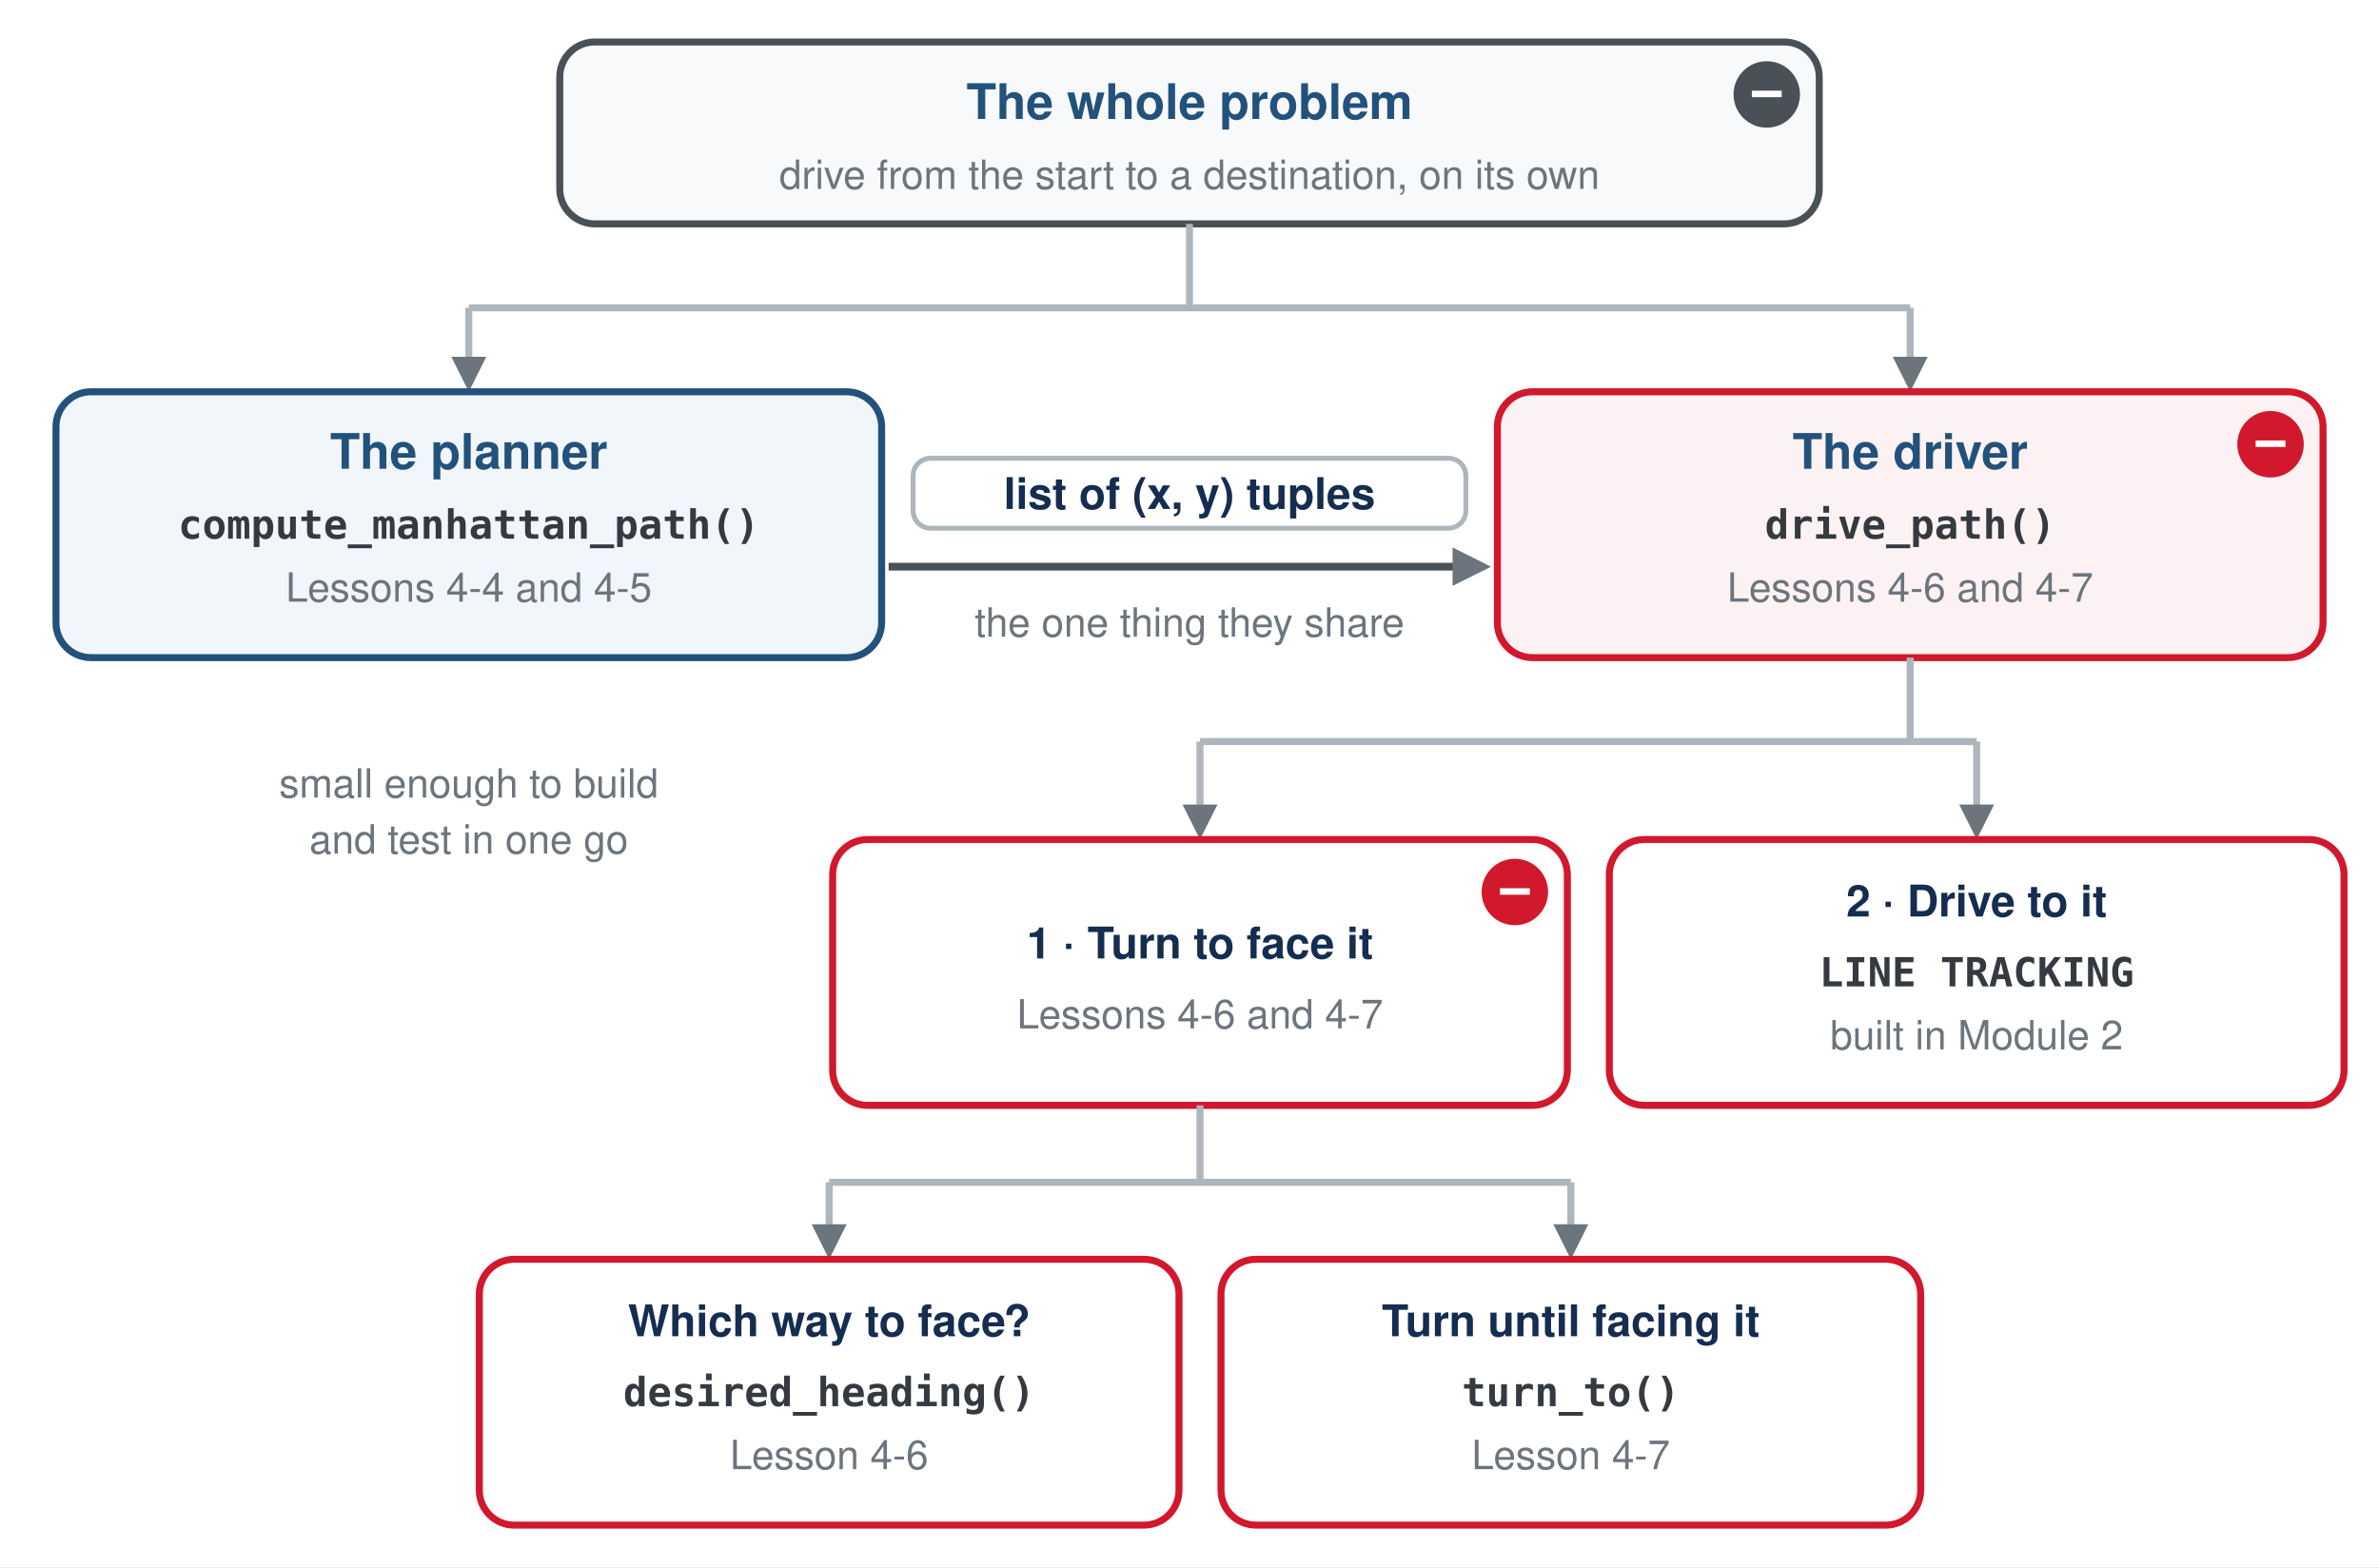
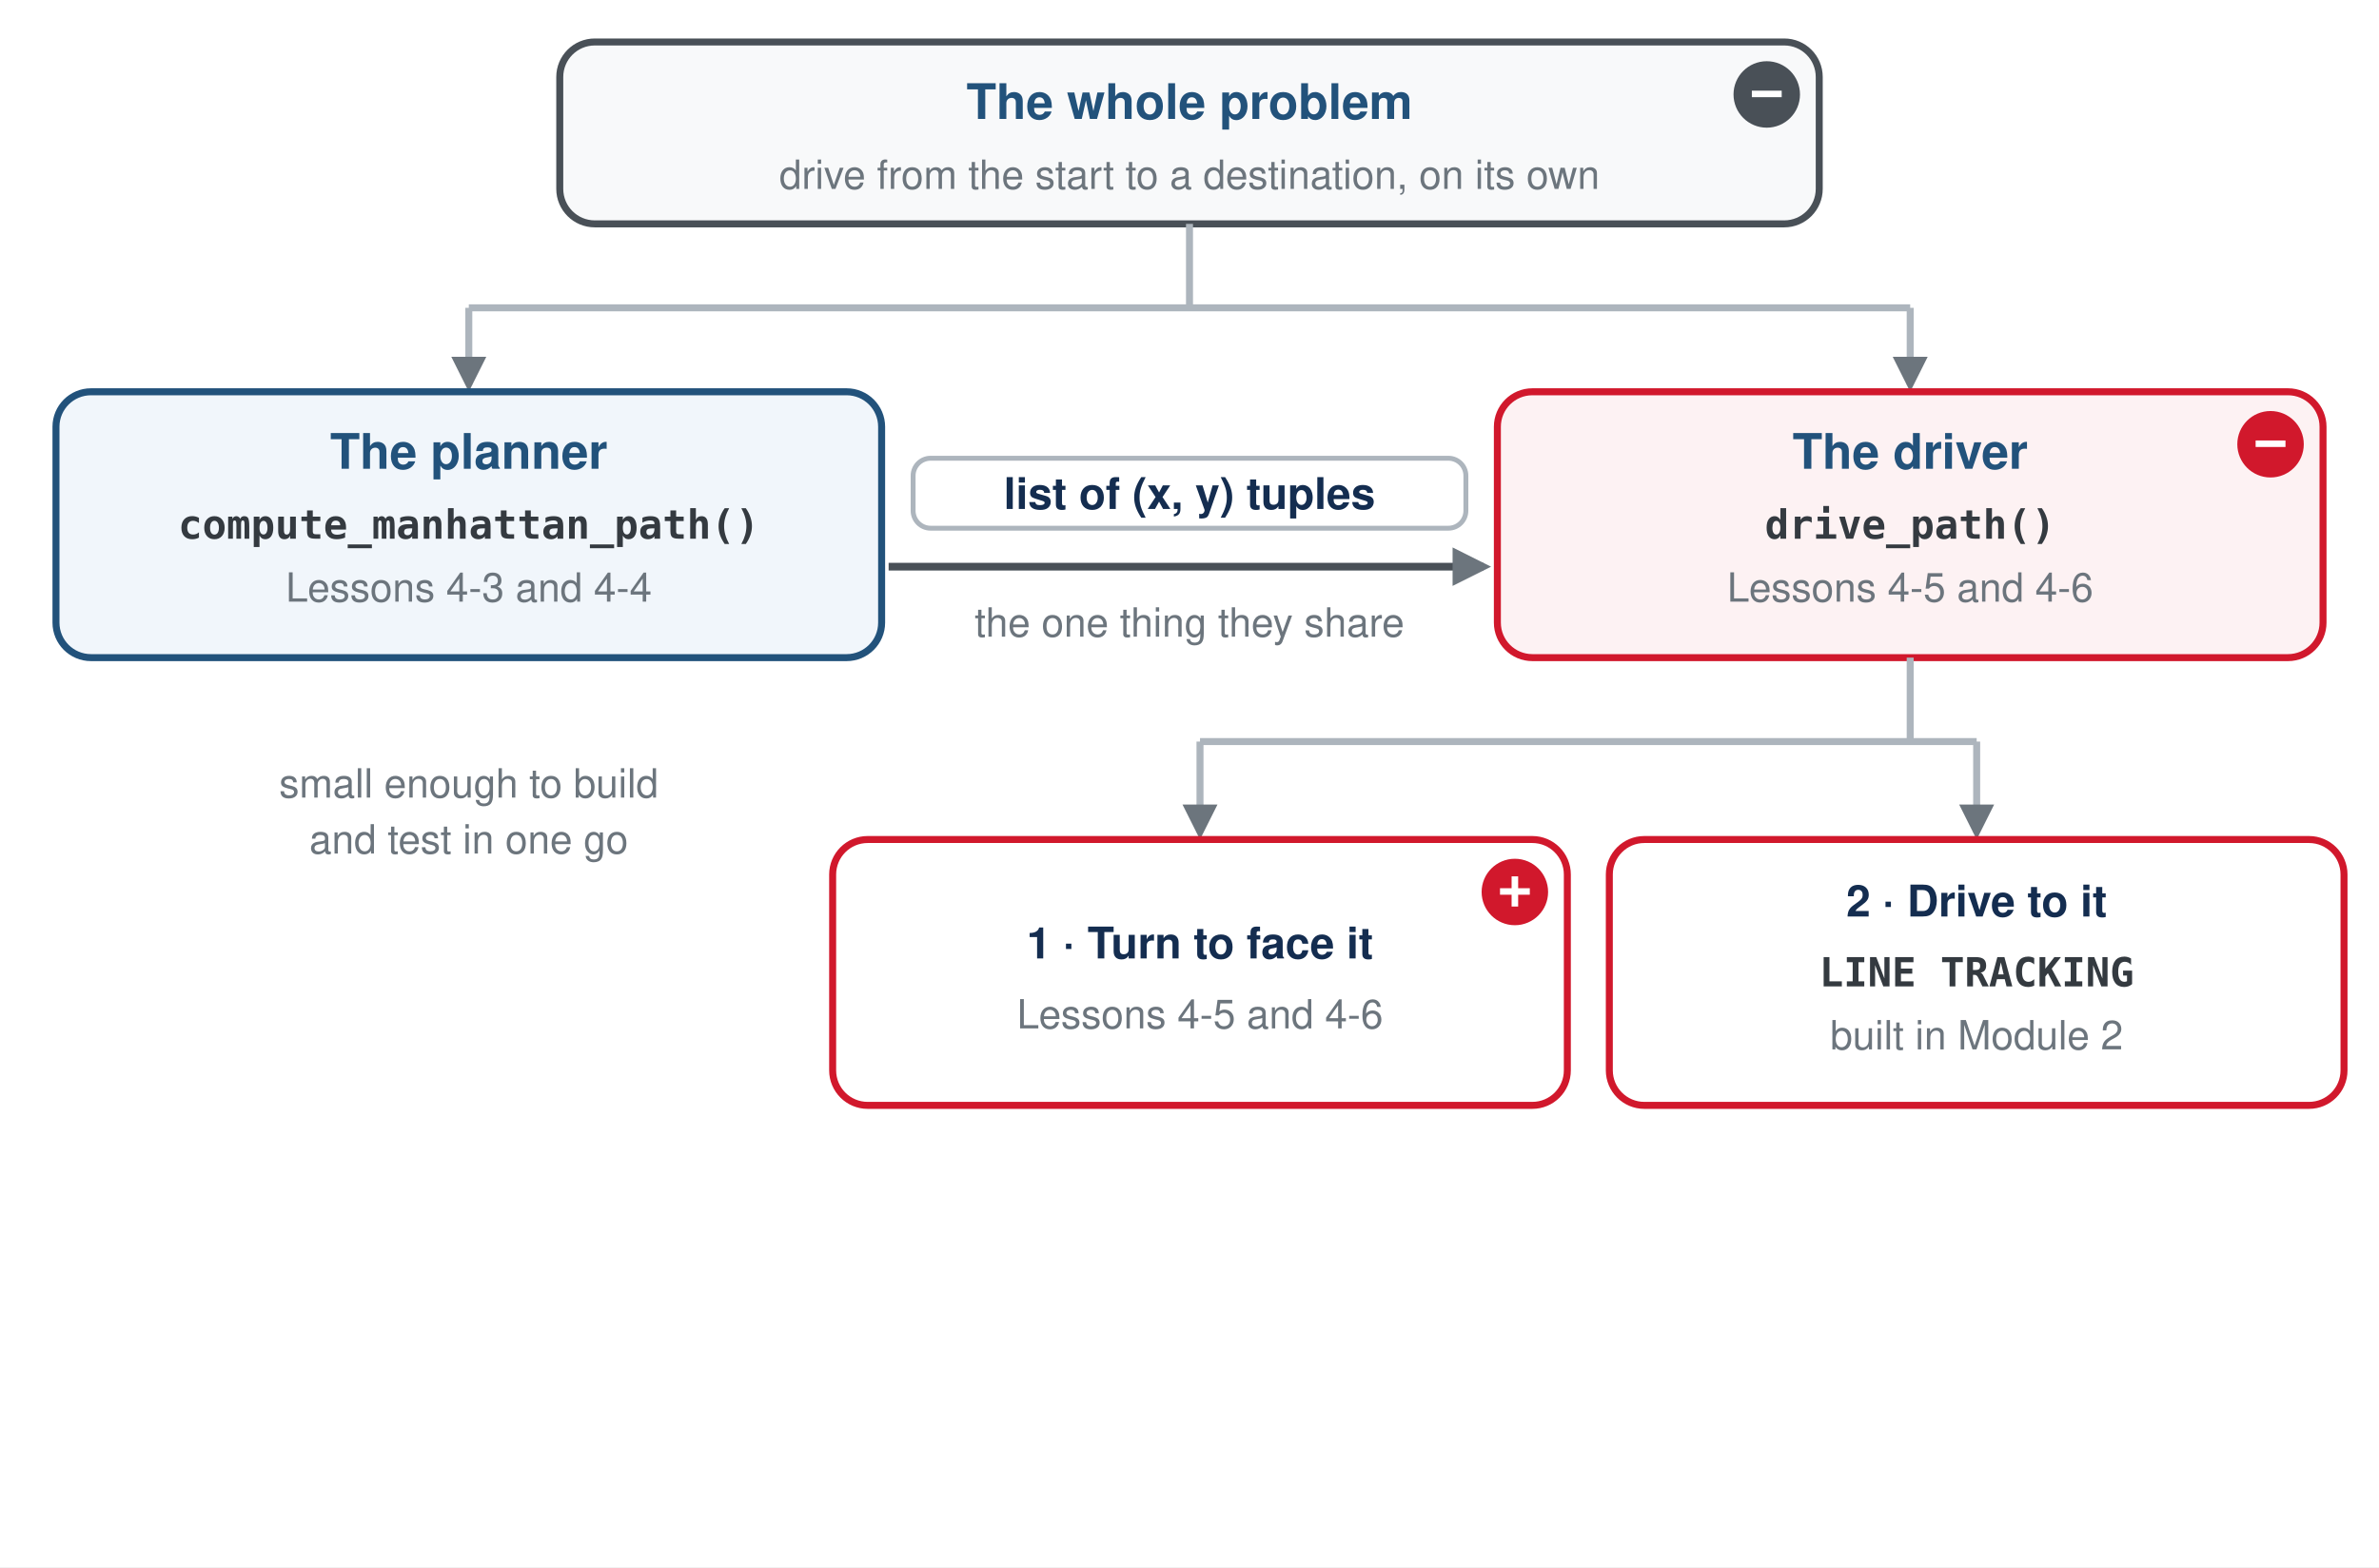
<svg xmlns="http://www.w3.org/2000/svg" viewBox="0 0 680 448" width="680" height="448" role="img" aria-labelledby="fT fD">
  <style>
    .h   { font-family: Montserrat, Helvetica, Arial, sans-serif; font-size: 14px; font-weight: 700; fill: #22527B; }
    .n   { font-family: Montserrat, Helvetica, Arial, sans-serif; font-size: 12.5px; fill: #343A40; }
    .nb  { font-family: Montserrat, Helvetica, Arial, sans-serif; font-size: 12.5px; font-weight: 700; fill: #142D50; }
    .sm  { font-family: Montserrat, Helvetica, Arial, sans-serif; font-size: 11.5px; fill: #6C757D; }
    .ax  { font-family: Montserrat, Helvetica, Arial, sans-serif; font-size: 12px; font-weight: 700; fill: #6C757D; }
    .m   { font-family: ui-monospace, SFMono-Regular, Menlo, Consolas, monospace; font-size: 12.5px; font-weight: 700; fill: #142D50; }
    .ms  { font-family: ui-monospace, SFMono-Regular, Menlo, Consolas, monospace; font-size: 11.5px; font-weight: 600; fill: #343A40; }
  </style>
  <defs>
    <marker id="aB" viewBox="0 0 10 10" refX="8" refY="5" markerWidth="5" markerHeight="5" orient="auto-start-reverse">
      <path d="M0,0 L10,5 L0,10 z" fill="#22527B" />
    </marker>
    <marker id="aW" viewBox="0 0 10 10" refX="7" refY="5" markerWidth="4" markerHeight="4" orient="auto">
      <path d="M0,0 L10,5 L0,10 z" fill="#FFFFFF" />
    </marker>
    <marker id="aG" viewBox="0 0 10 10" refX="8" refY="5" markerWidth="5" markerHeight="5" orient="auto-start-reverse">
      <path d="M0,0 L10,5 L0,10 z" fill="#6C757D" />
    </marker>
    <marker id="aR" viewBox="0 0 10 10" refX="8" refY="5" markerWidth="5" markerHeight="5" orient="auto-start-reverse">
      <path d="M0,0 L10,5 L0,10 z" fill="#D1182C" />
    </marker>
    <marker id="aGr" viewBox="0 0 10 10" refX="8" refY="5" markerWidth="5" markerHeight="5" orient="auto-start-reverse">
      <path d="M0,0 L10,5 L0,10 z" fill="#2E7D32" />
    </marker>
    <marker id="pcArr" viewBox="0 0 10 10" refX="8" refY="5" markerWidth="7" markerHeight="7" orient="auto-start-reverse">
      <path d="M0,0 L10,5 L0,10 z" fill="#6C757D" />
    </marker>
    <marker id="pcDim" viewBox="0 0 10 10" refX="5" refY="5" markerWidth="8" markerHeight="8" orient="auto-start-reverse">
      <path d="M0,1 L5,5 L0,9" fill="none" stroke="#142D50" stroke-width="1.6" />
    </marker>
    <g id="pcXRP" stroke-linejoin="round">
      <rect x="-59" y="-80" width="8" height="40" fill="#C3C8CD" stroke="#5F666D" stroke-width="1.3" />
      <rect x="51" y="-80" width="8" height="40" fill="#C3C8CD" stroke="#5F666D" stroke-width="1.3" />
      <rect x="-59" y="-46" width="118" height="75" rx="8" fill="#D3D7DB" fill-opacity="0.92" stroke="#5F666D" stroke-width="1.5" />
      <rect x="-50" y="-38" width="100" height="58" rx="4" fill="#E9ECEF" fill-opacity="0.85" stroke="#9AA1A8" stroke-width="0.8" />
      <circle cx="-49" cy="-79" r="10" fill="#C3C8CD" stroke="#5F666D" stroke-width="1.3" />
      <circle cx="49" cy="-79" r="10" fill="#C3C8CD" stroke="#5F666D" stroke-width="1.3" />
      <circle cx="-49" cy="-79" r="4.5" fill="#F1EBDD" stroke="#8A7E62" stroke-width="0.8" />
      <circle cx="49" cy="-79" r="4.5" fill="#F1EBDD" stroke="#8A7E62" stroke-width="0.8" />
      <rect x="-56" y="-21" width="11" height="42" rx="3.5" fill="#2B2B2B" />
      <rect x="45" y="-21" width="11" height="42" rx="3.5" fill="#2B2B2B" />
      <line x1="-50.5" y1="-17" x2="-50.5" y2="17" stroke="#6C757D" stroke-width="1" />
      <line x1="50.5" y1="-17" x2="50.5" y2="17" stroke="#6C757D" stroke-width="1" />
      <rect x="-40" y="-30" width="6" height="12" rx="2" fill="#F05A28" />
      <rect x="34" y="-30" width="6" height="12" rx="2" fill="#F05A28" />
      <rect x="-24" y="-42" width="48" height="37" rx="2" fill="#D1182C" />
      <rect x="-6" y="-41" width="12" height="35" rx="1" fill="#2B2B2B" />
      <rect x="-26" y="22" width="15" height="13" rx="1.5" fill="#2B2B2B" />
      <rect x="-34" y="24" width="8" height="26" rx="2" fill="#AEB4BA" stroke="#5F666D" stroke-width="1" />
      <rect x="-16" y="-58" width="32" height="13" rx="2" fill="#AEB4BA" stroke="#5F666D" stroke-width="1" />
      <rect x="-18" y="-65" width="36" height="8" rx="1.5" fill="#B5172A" />
      <circle cx="-8" cy="-68" r="5.5" fill="#E4E7EA" stroke="#868E96" stroke-width="1" />
      <circle cx="8" cy="-68" r="5.5" fill="#E4E7EA" stroke="#868E96" stroke-width="1" />
      <circle cx="-6.5" cy="-60" r="4" fill="#FFD43B" stroke="#142D50" stroke-width="1.4" />
      <circle cx="6.5" cy="-60" r="4" fill="#FFD43B" stroke="#142D50" stroke-width="1.4" />
      <circle cx="0" cy="0" r="5" fill="#FFFFFF" stroke="#142D50" stroke-width="1.8" />
      <circle cx="0" cy="0" r="1.8" fill="#142D50" />
    </g>
    <g id="pcGhost" fill="none" stroke="#343A40" stroke-width="1.4" stroke-dasharray="4 3">
      <path d="M -51 -46 V -72 M 51 -46 V -72 M -59 -36 V -79 M 59 -36 V -79 M -59 -46 H 59" />
      <circle cx="-49" cy="-79" r="10" />
      <circle cx="49" cy="-79" r="10" />
      <rect x="-18" y="-65" width="36" height="8" rx="1.5" />
      <circle cx="-6.5" cy="-60" r="4.5" fill="#FFFFFF" stroke="#D1182C" stroke-width="2.4" stroke-dasharray="none" />
      <circle cx="6.5" cy="-60" r="4.5" fill="#FFFFFF" stroke="#D1182C" stroke-width="2.4" stroke-dasharray="none" />
    </g>
  </defs>
  <rect width="680" height="448" fill="#FFFFFF" />
  <style>
    [data-parent] { transition: opacity .3s ease; }
    .hid { opacity: 0; visibility: hidden; }
    [data-expand] { cursor: pointer; }
    [data-expand]:hover rect.bx, [data-expand]:focus rect.bx { stroke-width: 3.5; }
    [data-expand]:focus { outline: none; }
    .ind-minus { display: none; }
    .open .ind-minus { display: inline; }
    .open .ind-plus { display: none; }
  </style>
  <g data-node="whole" data-expand="1" class="open" aria-label="The whole problem: show its parts">
    <rect class="bx" x="160" y="12" width="360" height="52" rx="10" fill="#F8F9FA" stroke="#495057" stroke-width="2" />
    <text class="h" x="340.0" y="34.0" text-anchor="middle">The whole problem</text>
    <text class="sm" x="340.0" y="54.0" text-anchor="middle">drive from the start to a destination, on its own</text>
    <circle cx="505" cy="27" r="9.5" fill="#495057" />
    <text class="ind-plus" x="505" y="32.5" text-anchor="middle" font-family="Arial" font-size="17" font-weight="700" fill="#FFFFFF">+</text>
    <text class="ind-minus" x="505" y="32.5" text-anchor="middle" font-family="Arial" font-size="17" font-weight="700" fill="#FFFFFF">−</text>
  </g>
  <g data-parent="whole">
    <line x1="340" y1="64" x2="340" y2="88" stroke="#ADB5BD" stroke-width="2" />
    <line x1="134.0" y1="88" x2="546.0" y2="88" stroke="#ADB5BD" stroke-width="2" />
    <line x1="134.0" y1="88" x2="134.0" y2="110" stroke="#ADB5BD" stroke-width="2" marker-end="url(#aG)" />
    <line x1="546.0" y1="88" x2="546.0" y2="110" stroke="#ADB5BD" stroke-width="2" marker-end="url(#aG)" />
  </g>
  <g data-parent="whole">
    <rect class="bx" x="16" y="112" width="236" height="76" rx="10" fill="#F1F6FB" stroke="#22527B" stroke-width="2" />
    <text class="h" x="134.0" y="134.0" text-anchor="middle">The planner</text>
    <text class="ms" x="134.0" y="154.0" text-anchor="middle">compute_manhattan_path()</text>
-     <text class="sm" x="134.0" y="172.0" text-anchor="middle">Lessons 4-4 and 4-5</text>
+     <text class="sm" x="134.0" y="172.0" text-anchor="middle">Lessons 4-3 and 4-4</text>
  </g>
  <g data-parent="whole" data-node="driver" data-expand="1" class="open" aria-label="The driver: show its parts">
    <rect class="bx" x="428" y="112" width="236" height="76" rx="10" fill="#FDF2F3" stroke="#D1182C" stroke-width="2" />
    <text class="h" x="546.0" y="134.0" text-anchor="middle">The driver</text>
    <text class="ms" x="546.0" y="154.0" text-anchor="middle">drive_path()</text>
-     <text class="sm" x="546.0" y="172.0" text-anchor="middle">Lessons 4-6 and 4-7</text>
+     <text class="sm" x="546.0" y="172.0" text-anchor="middle">Lessons 4-5 and 4-6</text>
    <circle cx="649" cy="127" r="9.5" fill="#D1182C" />
    <text class="ind-plus" x="649" y="132.5" text-anchor="middle" font-family="Arial" font-size="17" font-weight="700" fill="#FFFFFF">+</text>
    <text class="ind-minus" x="649" y="132.5" text-anchor="middle" font-family="Arial" font-size="17" font-weight="700" fill="#FFFFFF">−</text>
  </g>
  <g data-parent="whole">
    <line x1="254" y1="162" x2="424" y2="162" stroke="#495057" stroke-width="2.2" marker-end="url(#aG)" />
    <rect x="261.0" y="131" width="158" height="20" rx="5" fill="#FFFFFF" stroke="#ADB5BD" stroke-width="1.4" />
    <text class="nb" x="340" y="145.5" text-anchor="middle">list of (x, y) tuples</text>
    <text class="sm" x="340" y="182" text-anchor="middle">the one thing they share</text>
    <text class="sm" x="134.0" y="228" text-anchor="middle">small enough to build</text>
    <text class="sm" x="134.0" y="244" text-anchor="middle">and test in one go</text>
  </g>
  <g data-parent="driver">
    <line x1="546.0" y1="188" x2="546.0" y2="212" stroke="#ADB5BD" stroke-width="2" />
    <line x1="343.0" y1="212" x2="565.0" y2="212" stroke="#ADB5BD" stroke-width="2" />
    <line x1="343.0" y1="212" x2="343.0" y2="238" stroke="#ADB5BD" stroke-width="2" marker-end="url(#aG)" />
    <line x1="565.0" y1="212" x2="565.0" y2="238" stroke="#ADB5BD" stroke-width="2" marker-end="url(#aG)" />
  </g>
-   <g data-parent="driver" data-node="turn" data-expand="1" class="open" aria-label="1 · Turn to face it: show its parts">
+   <g data-parent="driver" data-node="turn" data-expand="1" aria-label="1 · Turn to face it: show its parts">
    <rect class="bx" x="238" y="240" width="210" height="76" rx="10" fill="#FFFFFF" stroke="#D1182C" stroke-width="2" />
    <text class="nb" x="343.0" y="274.0" text-anchor="middle">1 · Turn to face it</text>
-     <text class="sm" x="343.0" y="294.0" text-anchor="middle">Lessons 4-6 and 4-7</text>
+     <text class="sm" x="343.0" y="294.0" text-anchor="middle">Lessons 4-5 and 4-6</text>
    <circle cx="433" cy="255" r="9.5" fill="#D1182C" />
    <text class="ind-plus" x="433" y="260.5" text-anchor="middle" font-family="Arial" font-size="17" font-weight="700" fill="#FFFFFF">+</text>
    <text class="ind-minus" x="433" y="260.5" text-anchor="middle" font-family="Arial" font-size="17" font-weight="700" fill="#FFFFFF">−</text>
  </g>
  <g data-parent="driver">
    <rect class="bx" x="460" y="240" width="210" height="76" rx="10" fill="#FFFFFF" stroke="#D1182C" stroke-width="2" />
    <text class="nb" x="565.0" y="262.0" text-anchor="middle">2 · Drive to it</text>
    <text class="ms" x="565.0" y="282.0" text-anchor="middle">LINE TRACKING</text>
    <text class="sm" x="565.0" y="300.0" text-anchor="middle">built in Module 2</text>
  </g>
-   <g data-parent="turn">
-     <line x1="343.0" y1="316" x2="343.0" y2="338" stroke="#ADB5BD" stroke-width="2" />
-     <line x1="237.0" y1="338" x2="449.0" y2="338" stroke="#ADB5BD" stroke-width="2" />
-     <line x1="237.0" y1="338" x2="237.0" y2="358" stroke="#ADB5BD" stroke-width="2" marker-end="url(#aG)" />
-     <line x1="449.0" y1="338" x2="449.0" y2="358" stroke="#ADB5BD" stroke-width="2" marker-end="url(#aG)" />
-   </g>
-   <g data-parent="turn">
-     <rect class="bx" x="137.0" y="360" width="200" height="76" rx="10" fill="#FFFFFF" stroke="#D1182C" stroke-width="2" />
-     <text class="nb" x="237.0" y="382.0" text-anchor="middle">Which way to face?</text>
-     <text class="ms" x="237.0" y="402.0" text-anchor="middle">desired_heading()</text>
-     <text class="sm" x="237.0" y="420.0" text-anchor="middle">Lesson 4-6</text>
-   </g>
-   <g data-parent="turn">
-     <rect class="bx" x="349.0" y="360" width="200" height="76" rx="10" fill="#FFFFFF" stroke="#D1182C" stroke-width="2" />
-     <text class="nb" x="449.0" y="382.0" text-anchor="middle">Turn until facing it</text>
-     <text class="ms" x="449.0" y="402.0" text-anchor="middle">turn_to()</text>
-     <text class="sm" x="449.0" y="420.0" text-anchor="middle">Lesson 4-7</text>
-   </g>
</svg>
